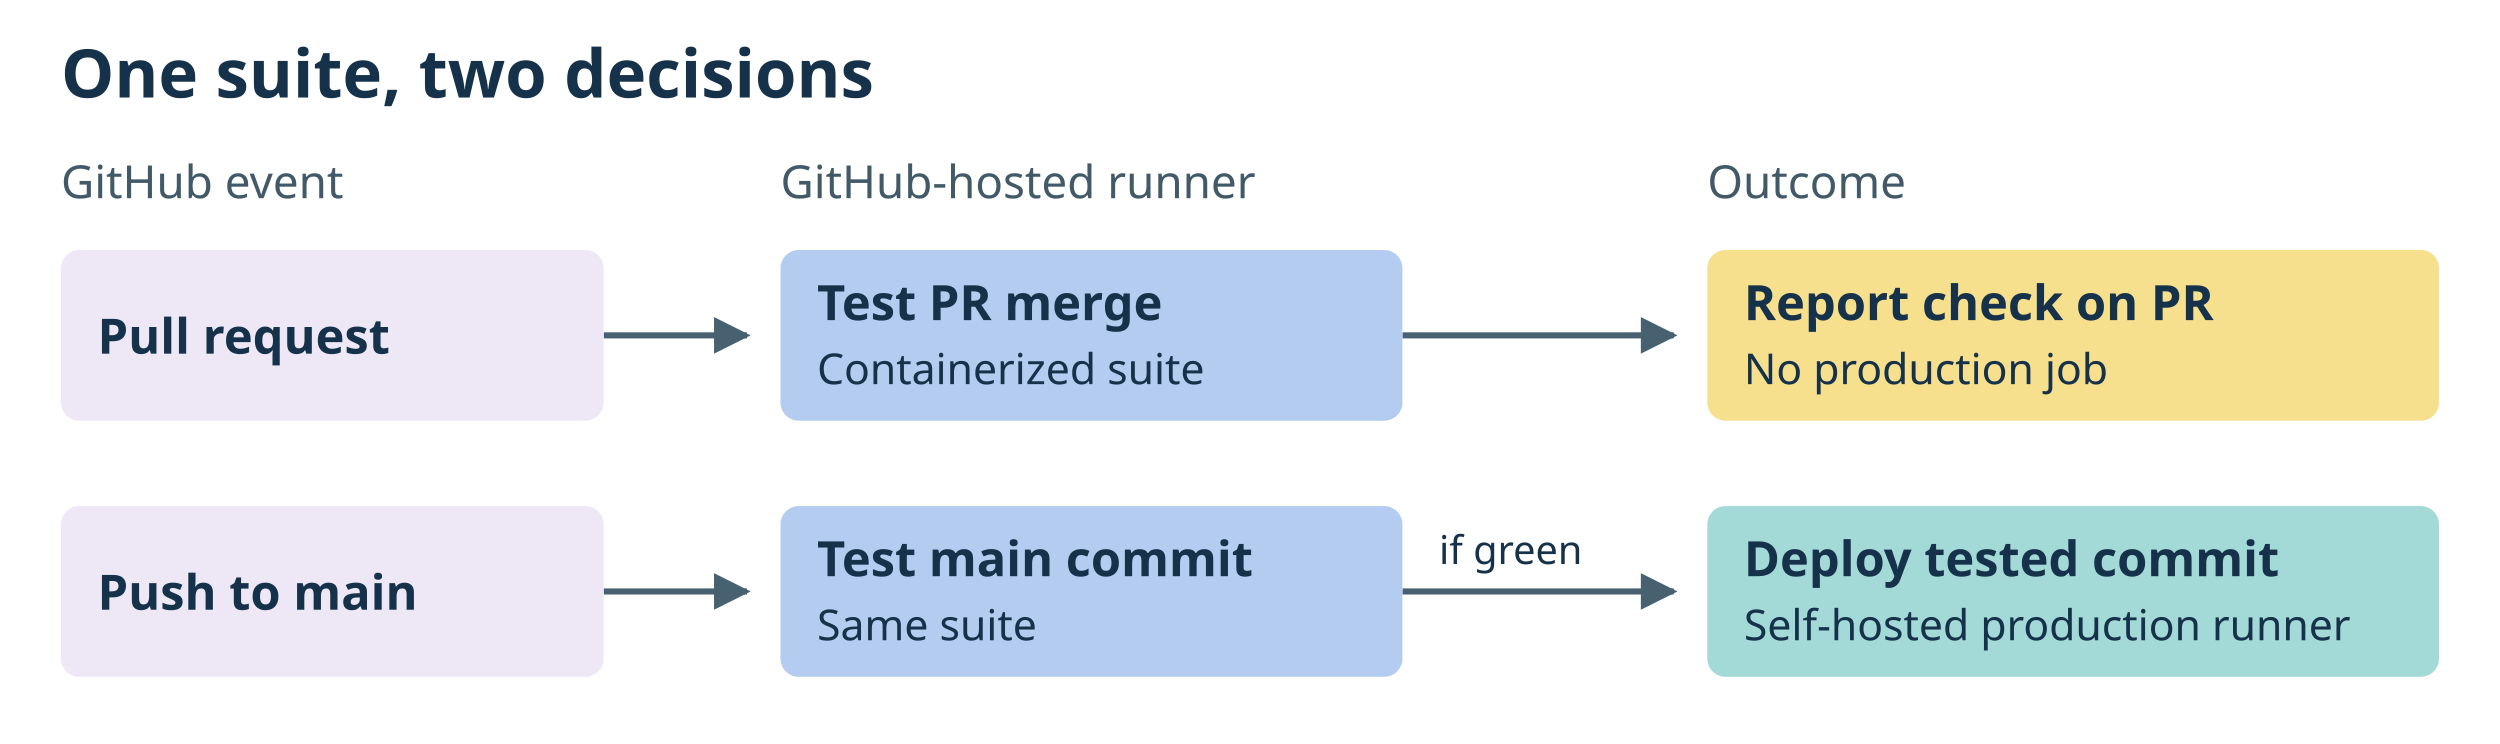
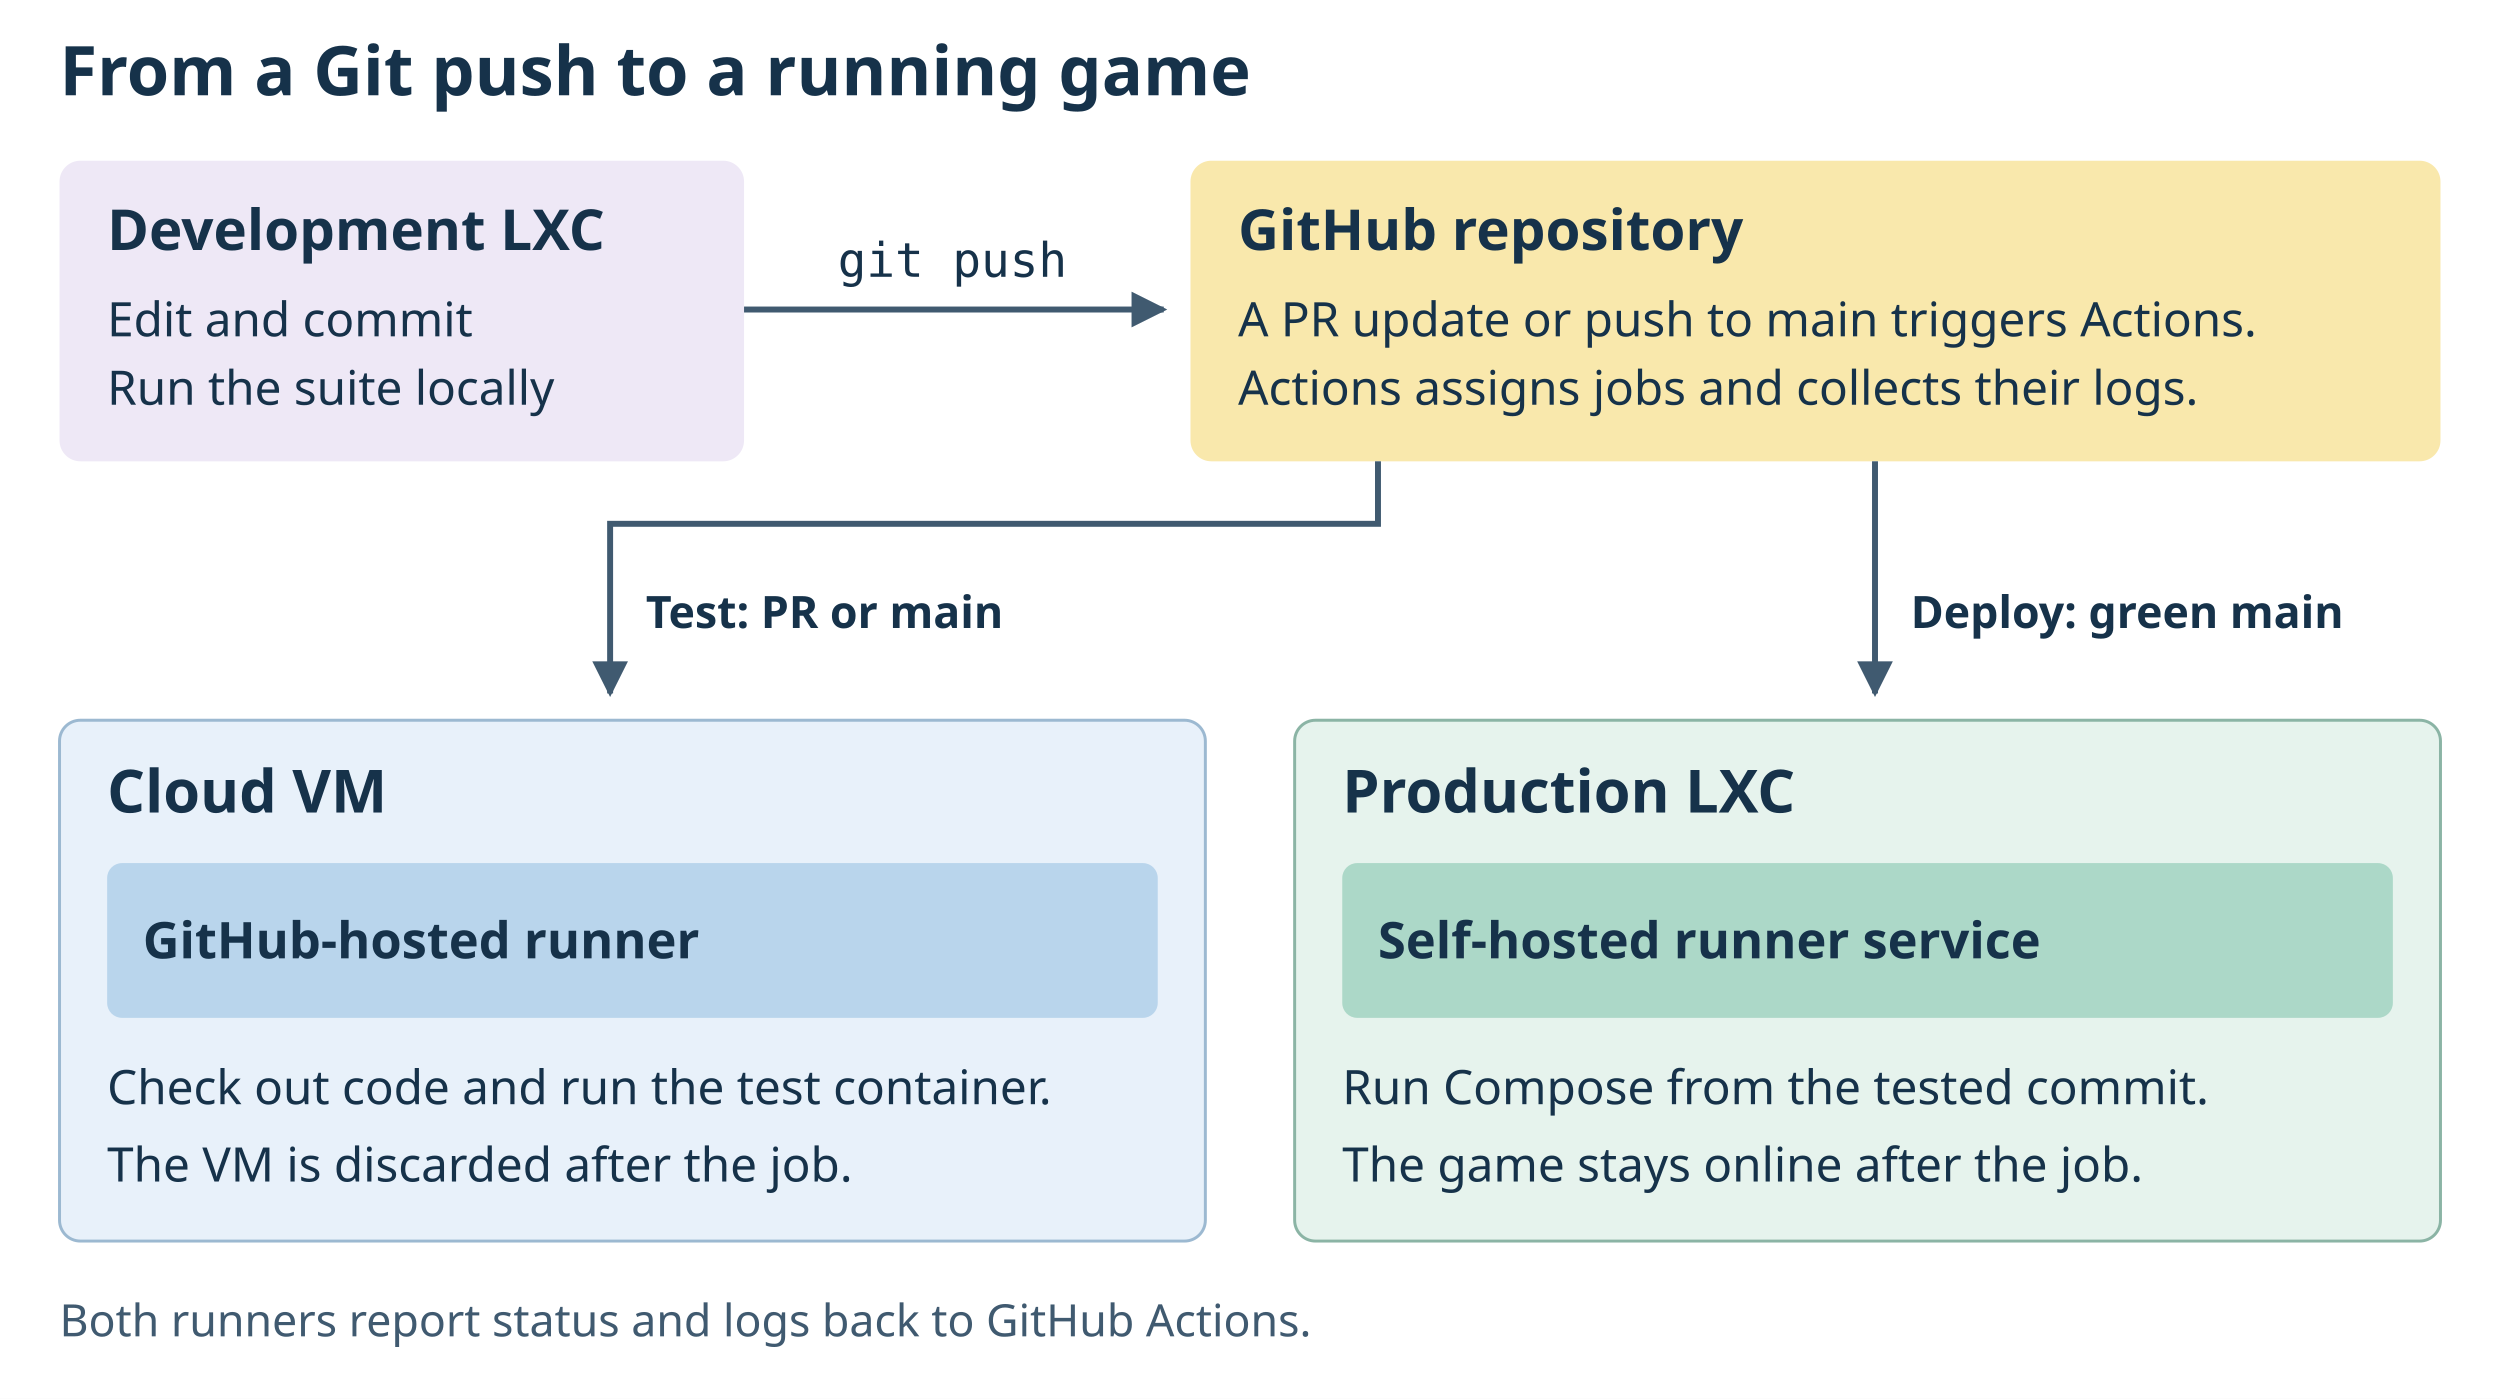
- <svg xmlns="http://www.w3.org/2000/svg" viewBox="0 0 820 244" role="img" aria-labelledby="title desc">
+ <svg xmlns="http://www.w3.org/2000/svg" viewBox="0 0 840 470" role="img" aria-labelledby="title desc">
  <defs>
    <marker id="arrow" viewBox="0 0 10 10" refX="9" refY="5" markerWidth="6" markerHeight="6" orient="auto">
-       <path d="M0 0 10 5 0 10Z" fill="#476171" />
+       <path d="M0 0 10 5 0 10z" fill="#405a70" />
    </marker>
  </defs>
-   <rect width="820" height="244" fill="white" />
+   <rect width="840" height="470" fill="#fff" />
  <g font-family="system-ui, sans-serif" fill="#16324a">
-     <text x="20" y="32" font-size="22" font-weight="700">One suite, two decisions</text>
-     <g font-size="15" fill="#425a68">
-       <text x="20" y="65">GitHub event</text>
-       <text x="256" y="65">GitHub-hosted runner</text>
-       <text x="560" y="65">Outcome</text>
+     <text x="20" y="32" font-size="23" font-weight="700">From a Git push to a running game</text>
+     <rect x="20" y="54" width="230" height="101" rx="7" fill="#eee8f6" />
+     <text x="36" y="84" font-size="19" font-weight="700">Development LXC</text>
+     <text x="36" y="113" font-size="16">Edit and commit</text>
+     <text x="36" y="136" font-size="16">Run the suite locally</text>
+     <path d="M250 104h141" fill="none" stroke="#405a70" stroke-width="2" marker-end="url(#arrow)" />
+     <text x="320" y="93" text-anchor="middle" font-family="monospace" font-size="16">git push</text>
+     <rect x="400" y="54" width="420" height="101" rx="7" fill="#f9e8ac" />
+     <text x="416" y="84" font-size="19" font-weight="700">GitHub repository</text>
+     <text x="416" y="113" font-size="16">A PR update or push to main triggers Actions.</text>
+     <text x="416" y="136" font-size="16">Actions assigns jobs and collects their logs.</text>
+     <g fill="none" stroke="#405a70" stroke-width="2" marker-end="url(#arrow)">
+       <path d="M463 155v21H205v57" />
+       <path d="M630 155v78" />
    </g>
-     <g stroke="#476171" stroke-width="2" fill="none" marker-end="url(#arrow)">
-       <path d="M198 110H245" />
-       <path d="M198 194H245" />
-       <path d="M460 110H549" />
-       <path d="M460 194H549" />
+     <g font-size="15" font-weight="600">
+       <text x="217" y="211">Test: PR or main</text>
+       <text x="642" y="211">Deploy: green main</text>
    </g>
-     <text x="472" y="185" font-size="13">if green</text>
-     <g>
-       <rect x="20" y="82" width="178" height="56" rx="6" fill="#eee8f6" />
-       <rect x="20" y="166" width="178" height="56" rx="6" fill="#eee8f6" />
-       <rect x="256" y="82" width="204" height="56" rx="6" fill="#b3ccef" />
-       <rect x="256" y="166" width="204" height="56" rx="6" fill="#b3ccef" />
-       <rect x="560" y="82" width="240" height="56" rx="6" fill="#f6df8d" />
-       <rect x="560" y="166" width="240" height="56" rx="6" fill="#a3d9d6" />
+     <rect x="20" y="242" width="385" height="175" rx="7" fill="#e8f1fa" stroke="#9cb9d1" />
+     <rect x="435" y="242" width="385" height="175" rx="7" fill="#e6f3ed" stroke="#8bb4a5" />
+     <text x="36" y="273" font-size="20" font-weight="700">Cloud VM</text>
+     <text x="451" y="273" font-size="20" font-weight="700">Production LXC</text>
+     <rect x="36" y="290" width="353" height="52" rx="5" fill="#b9d5ec" />
+     <rect x="451" y="290" width="353" height="52" rx="5" fill="#acd8c8" />
+     <text x="48" y="322" font-size="17" font-weight="700">GitHub-hosted runner</text>
+     <text x="463" y="322" font-size="17" font-weight="700">Self-hosted runner service</text>
+     <g font-size="16">
+       <text x="36" y="371">Check out code and run the test container.</text>
+       <text x="36" y="397">The VM is discarded after the job.</text>
+       <text x="451" y="371">Run Compose from the tested commit.</text>
+       <text x="451" y="397">The game stays online after the job.</text>
    </g>
-     <g font-size="16" font-weight="700">
-       <text x="32" y="116">Pull request</text>
-       <text x="32" y="200">Push to main</text>
-       <text x="268" y="105">Test PR merge</text>
-       <text x="268" y="189">Test main commit</text>
-       <text x="572" y="105">Report check on PR</text>
-       <text x="572" y="189">Deploy tested commit</text>
-     </g>
-     <g font-size="14">
-       <text x="268" y="126">Containerized suite</text>
-       <text x="268" y="210">Same suite</text>
-       <text x="572" y="126">No production job</text>
-       <text x="572" y="210">Self-hosted production runner</text>
-     </g>
+     <text x="20" y="449" font-size="15" fill="#405a70">Both runners report status and logs back to GitHub Actions.</text>
  </g>
</svg>
